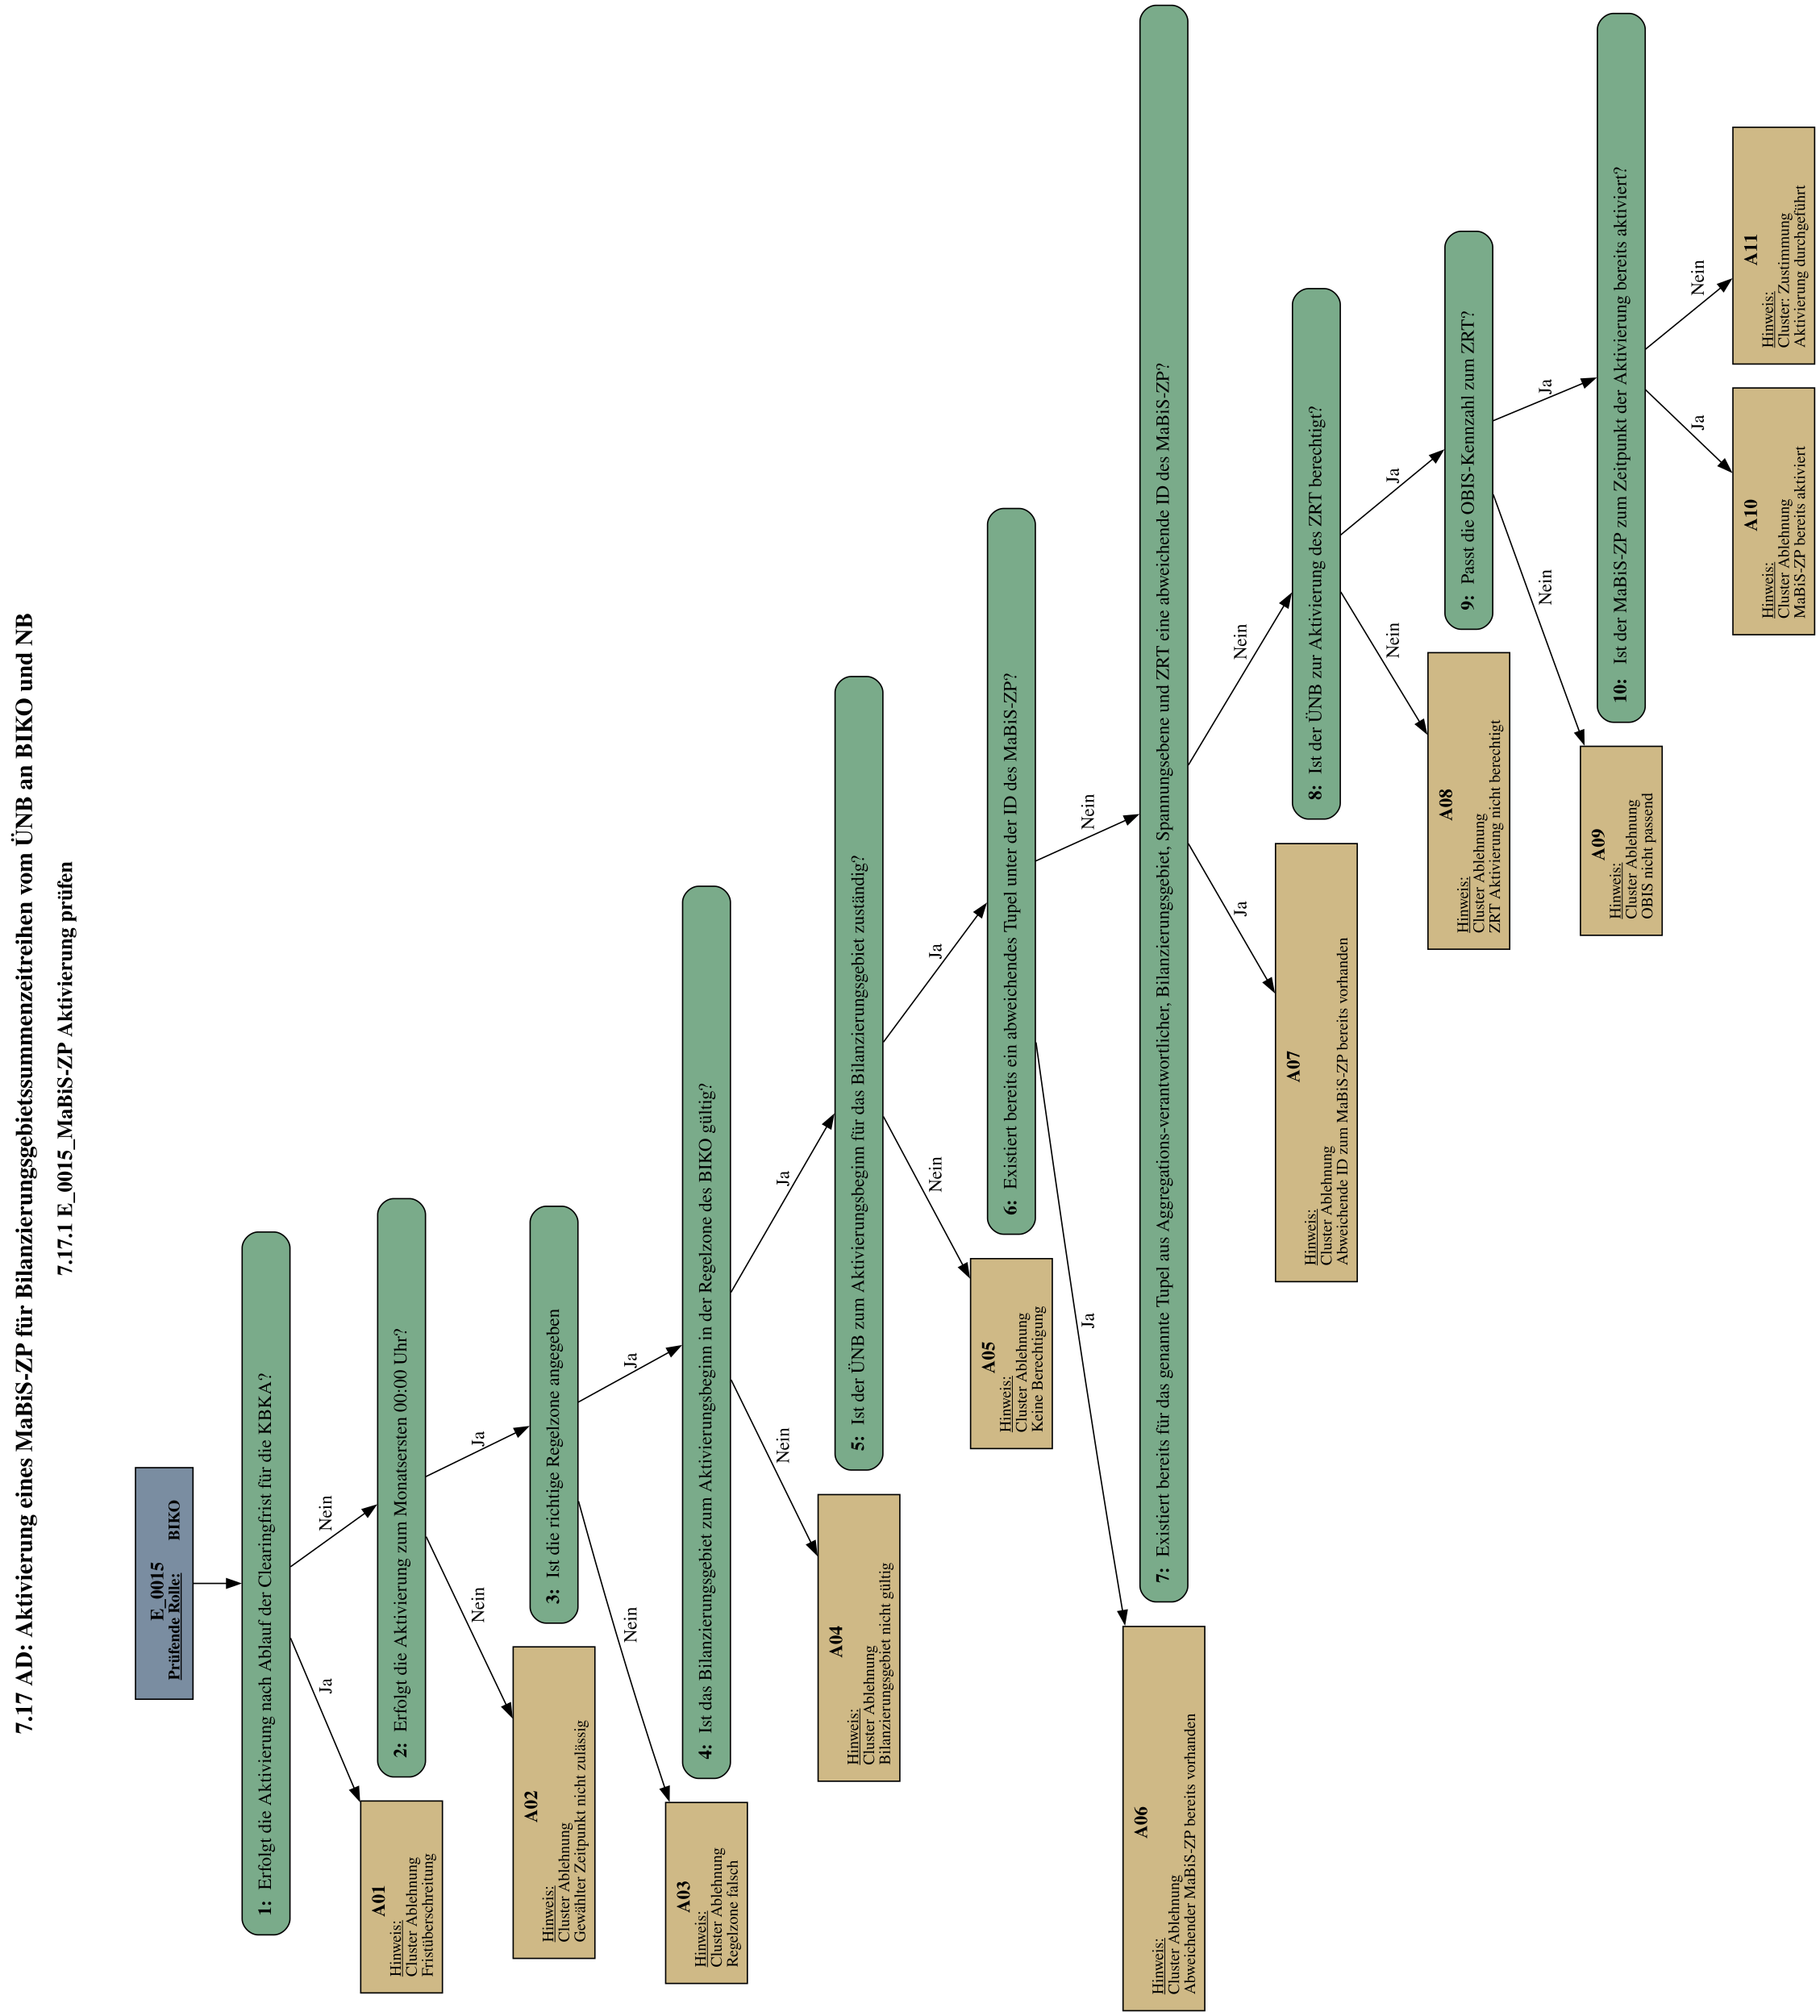
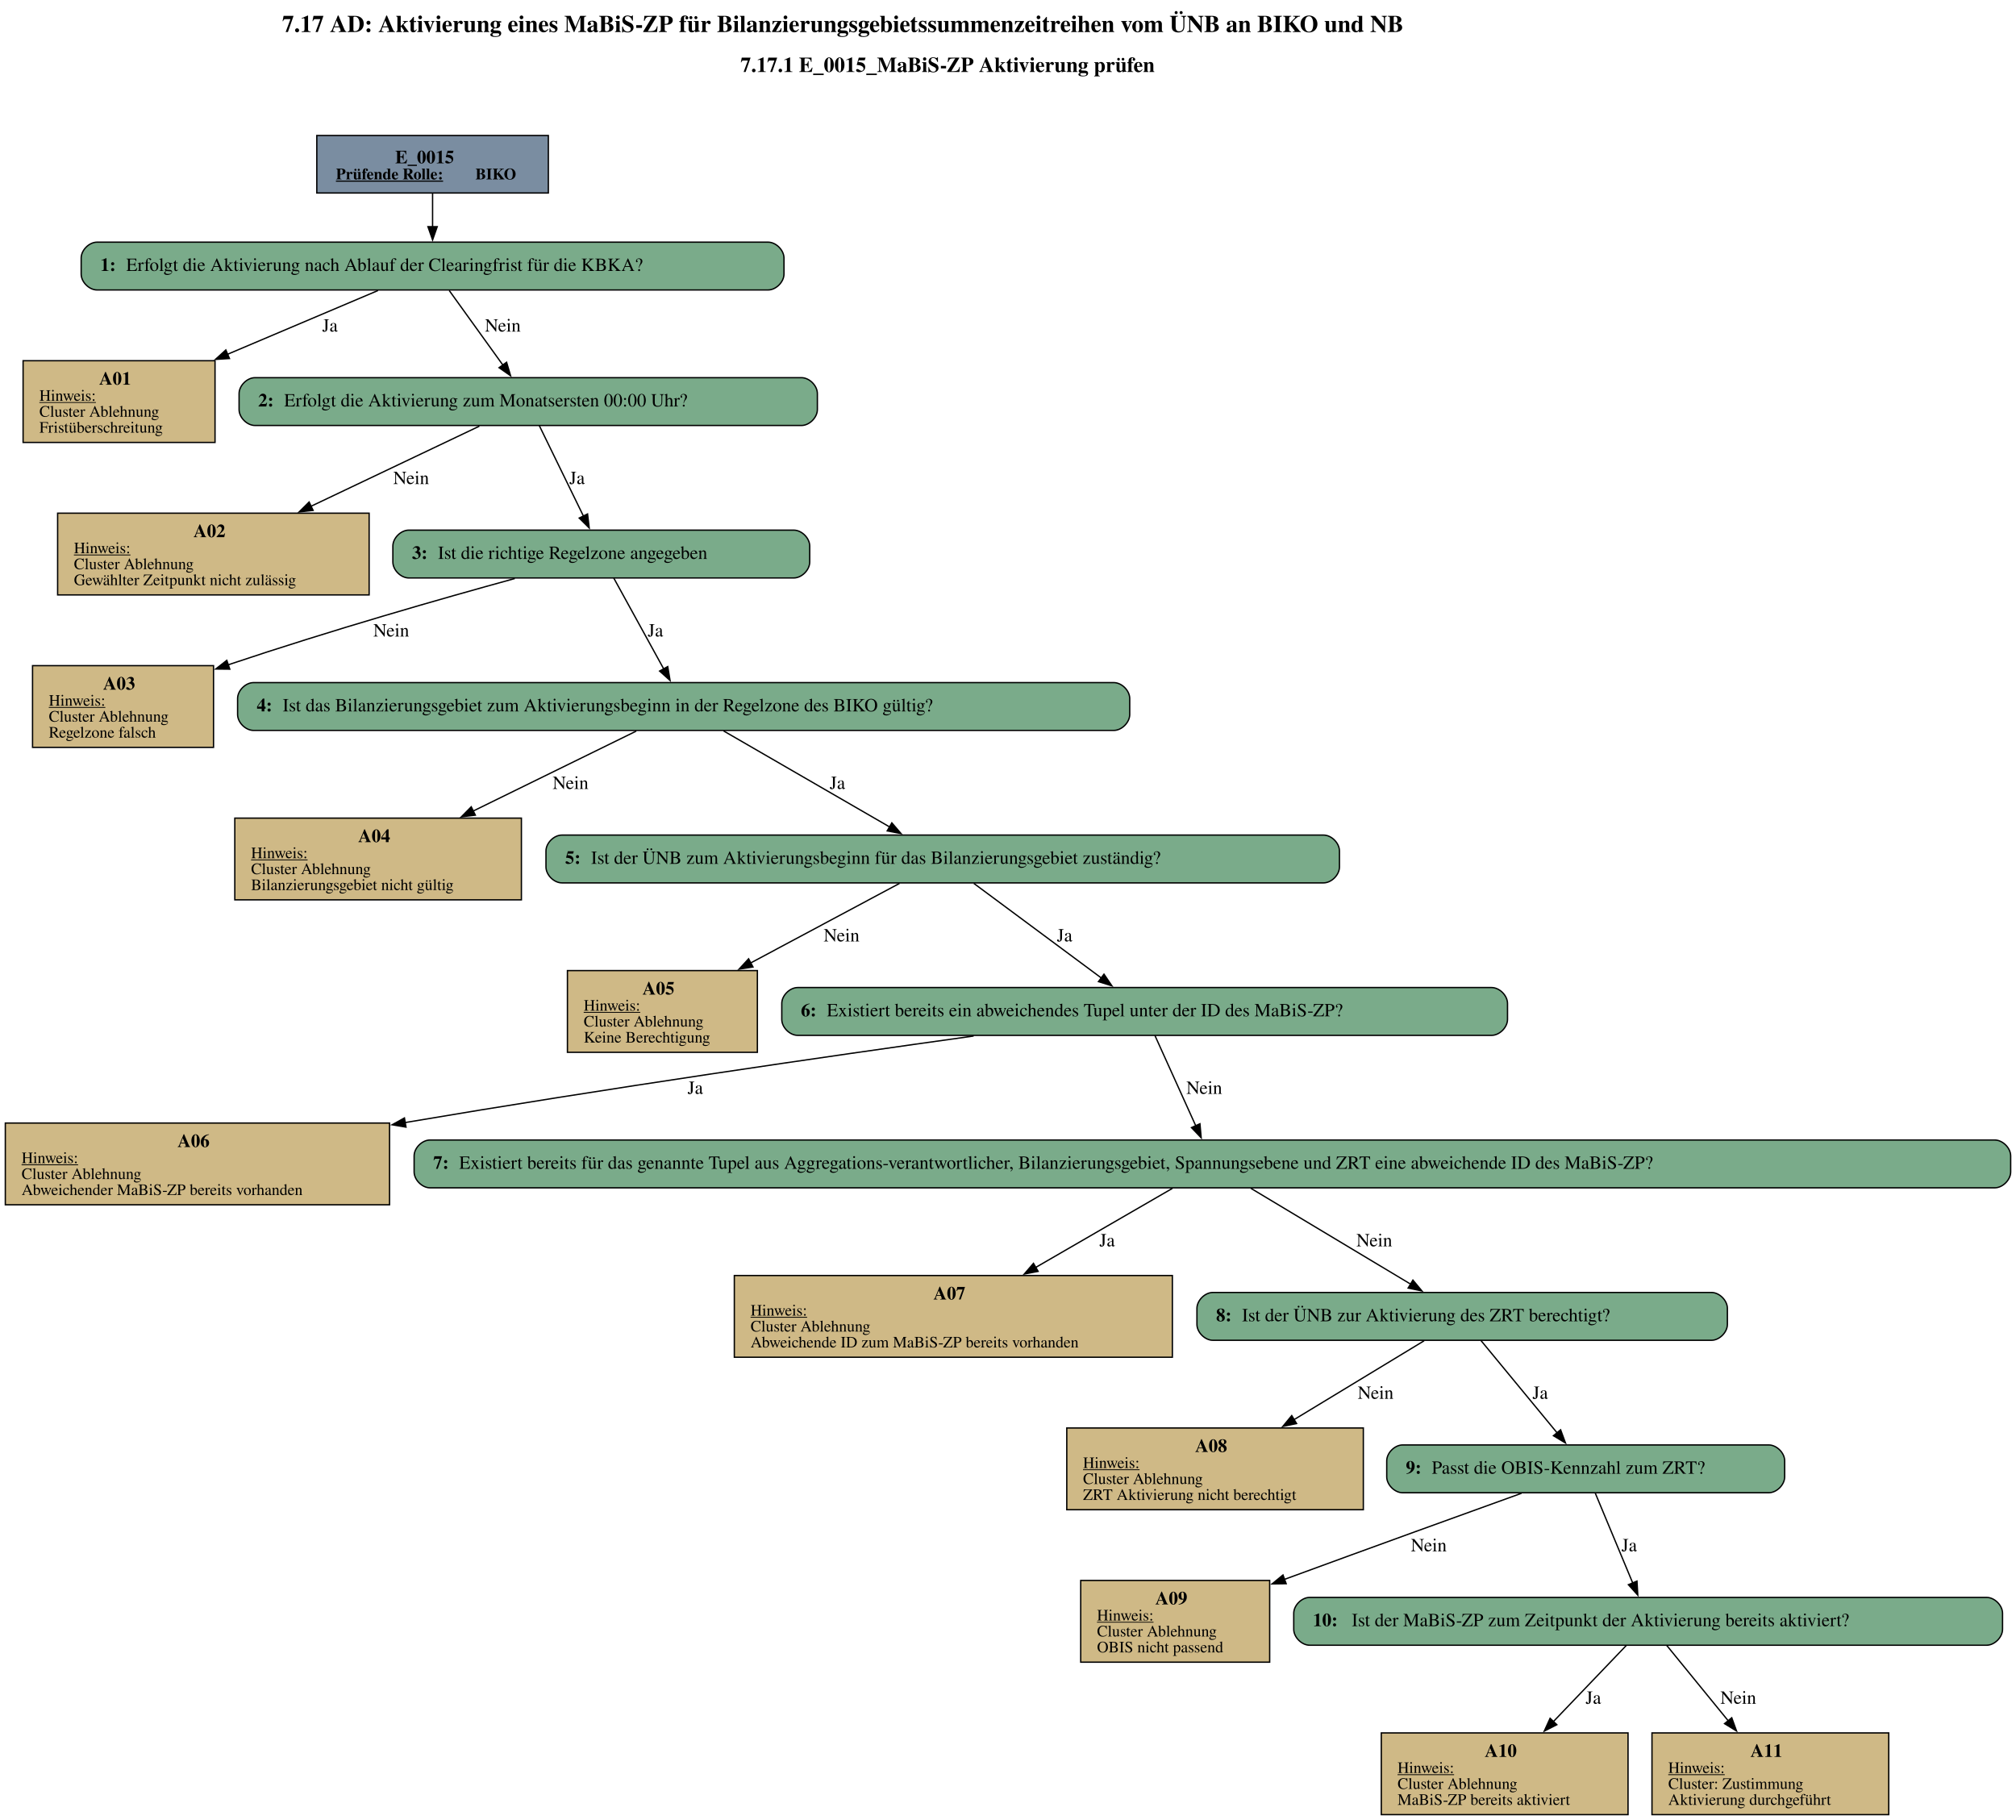
- <svg xmlns="http://www.w3.org/2000/svg" width="1300pt" height="1440pt" viewBox="0.00 0.00 1300.00 1440.00">
-   <g id="graph0" class="graph" transform="scale(0.94892 0.94892) rotate(-90) translate(-1513.52 1365.98)">
+ <svg xmlns="http://www.w3.org/2000/svg" width="1440pt" height="1300pt" viewBox="0.00 0.00 1440.00 1300.00">
+   <g id="graph0" class="graph" transform="scale(0.94892 0.94892) rotate(0) translate(4 1365.98)">
    <text text-anchor="start" x="208.38" y="-1341.88" font-family="Times,serif" font-weight="bold" font-size="18.00">7.17 AD: Aktivierung eines MaBiS-ZP für Bilanzierungsgebietssummenzeitreihen vom ÜNB an BIKO und NB</text>
    <text text-anchor="start" x="553.38" y="-1311.78" font-family="Times,serif" font-weight="bold" font-size="16.00">7.17.1 E_0015_MaBiS-ZP Aktivierung prüfen</text>
    <g id="node1" class="node">
      <polygon fill="#7a8da1" stroke="black" points="408.76,-1263.98 234.47,-1263.98 234.47,-1220.7 408.76,-1220.7 408.76,-1263.98" />
      <text text-anchor="start" x="293.49" y="-1243.04" font-family="Times,serif" font-weight="bold" font-size="14.00">E_0015</text>
      <text text-anchor="start" x="248.87" y="-1230.94" font-family="Times,serif" font-weight="bold" text-decoration="underline" font-size="12.00">Prüfende Rolle:</text>
      <text text-anchor="start" x="353.87" y="-1230.94" font-family="Times,serif" font-weight="bold" font-size="12.00"> BIKO</text>
    </g>
    <g id="node2" class="node">
      <path fill="#7aab8a" stroke="black" d="M574.14,-1183.7C574.14,-1183.7 69.09,-1183.7 69.09,-1183.7 63.09,-1183.7 57.09,-1177.7 57.09,-1171.7 57.09,-1171.7 57.09,-1159.7 57.09,-1159.7 57.09,-1153.7 63.09,-1147.7 69.09,-1147.7 69.09,-1147.7 574.14,-1147.7 574.14,-1147.7 580.14,-1147.7 586.14,-1153.7 586.14,-1159.7 586.14,-1159.7 586.14,-1171.7 586.14,-1171.7 586.14,-1177.7 580.14,-1183.7 574.14,-1183.7" />
      <text text-anchor="start" x="71.49" y="-1162.03" font-family="Times,serif" font-weight="bold" font-size="14.00">1: </text>
      <text text-anchor="start" x="90.99" y="-1162.03" font-family="Times,serif" font-size="14.00">Erfolgt die Aktivierung nach Ablauf der Clearingfrist für die KBKA?</text>
    </g>
    <g id="edge1" class="edge">
      <path fill="none" stroke="black" d="M321.62,-1220.55C321.62,-1212.69 321.62,-1203.61 321.62,-1195.17" />
      <polygon fill="black" stroke="black" points="325.12,-1195.37 321.62,-1185.37 318.12,-1195.37 325.12,-1195.37" />
    </g>
    <g id="node3" class="node">
      <polygon fill="#cfb986" stroke="black" points="157.86,-1094.45 13.38,-1094.45 13.38,-1032.93 157.86,-1032.93 157.86,-1094.45" />
      <text text-anchor="start" x="70.62" y="-1076.39" font-family="Times,serif" font-weight="bold" font-size="14.00">A01</text>
      <text text-anchor="start" x="25.62" y="-1064.29" font-family="Times,serif" text-decoration="underline" font-size="12.00">Hinweis:</text>
      <text text-anchor="start" x="25.62" y="-1052.29" font-family="Times,serif" font-size="12.00">Cluster Ablehnung</text>
      <text text-anchor="start" x="25.62" y="-1040.29" font-family="Times,serif" font-size="12.00">Fristüberschreitung</text>
    </g>
    <g id="edge2" class="edge">
      <path fill="none" stroke="black" d="M280.51,-1147.28C249.23,-1134.03 205.19,-1115.36 166.88,-1099.13" />
      <polygon fill="black" stroke="black" points="168.73,-1096.11 158.16,-1095.43 166,-1102.56 168.73,-1096.11" />
      <text text-anchor="middle" x="244.37" y="-1116.4" font-family="Times,serif" font-size="14.00">Ja</text>
    </g>
    <g id="node4" class="node">
      <path fill="#7aab8a" stroke="black" d="M599.27,-1081.69C599.27,-1081.69 187.96,-1081.69 187.96,-1081.69 181.96,-1081.69 175.96,-1075.69 175.96,-1069.69 175.96,-1069.69 175.96,-1057.69 175.96,-1057.69 175.96,-1051.69 181.96,-1045.69 187.96,-1045.69 187.96,-1045.69 599.27,-1045.69 599.27,-1045.69 605.27,-1045.69 611.27,-1051.69 611.27,-1057.69 611.27,-1057.69 611.27,-1069.69 611.27,-1069.69 611.27,-1075.69 605.27,-1081.69 599.27,-1081.69" />
      <text text-anchor="start" x="190.37" y="-1060.02" font-family="Times,serif" font-weight="bold" font-size="14.00">2: </text>
      <text text-anchor="start" x="209.87" y="-1060.02" font-family="Times,serif" font-size="14.00">Erfolgt die Aktivierung zum Monatsersten 00:00 Uhr?</text>
    </g>
    <g id="edge3" class="edge">
      <path fill="none" stroke="black" d="M334.16,-1147.28C345.31,-1131.79 361.77,-1108.92 374.55,-1091.17" />
      <polygon fill="black" stroke="black" points="377.33,-1093.3 380.33,-1083.14 371.65,-1089.21 377.33,-1093.3" />
      <text text-anchor="middle" x="374.49" y="-1116.4" font-family="Times,serif" font-size="14.00">Nein</text>
    </g>
    <g id="node5" class="node">
      <polygon fill="#cfb986" stroke="black" points="273.86,-979.68 39.38,-979.68 39.38,-918.16 273.86,-918.16 273.86,-979.68" />
      <text text-anchor="start" x="141.62" y="-961.62" font-family="Times,serif" font-weight="bold" font-size="14.00">A02</text>
      <text text-anchor="start" x="51.62" y="-949.52" font-family="Times,serif" text-decoration="underline" font-size="12.00">Hinweis:</text>
      <text text-anchor="start" x="51.62" y="-937.52" font-family="Times,serif" font-size="12.00">Cluster Ablehnung</text>
      <text text-anchor="start" x="51.62" y="-925.52" font-family="Times,serif" font-size="12.00">Gewählter Zeitpunkt nicht zulässig</text>
    </g>
    <g id="edge4" class="edge">
      <path fill="none" stroke="black" d="M356.84,-1045.19C323.09,-1029.13 272.09,-1004.87 230.01,-984.84" />
      <polygon fill="black" stroke="black" points="231.7,-981.77 221.17,-980.64 228.69,-988.09 231.7,-981.77" />
      <text text-anchor="middle" x="305.49" y="-1001.63" font-family="Times,serif" font-size="14.00">Nein</text>
    </g>
    <g id="node6" class="node">
      <path fill="#7aab8a" stroke="black" d="M593.51,-966.92C593.51,-966.92 303.72,-966.92 303.72,-966.92 297.72,-966.92 291.72,-960.92 291.72,-954.92 291.72,-954.92 291.72,-942.92 291.72,-942.92 291.72,-936.92 297.72,-930.92 303.72,-930.92 303.72,-930.92 593.51,-930.92 593.51,-930.92 599.51,-930.92 605.51,-936.92 605.51,-942.92 605.51,-942.92 605.51,-954.92 605.51,-954.92 605.51,-960.92 599.51,-966.92 593.51,-966.92" />
      <text text-anchor="start" x="306.12" y="-945.25" font-family="Times,serif" font-weight="bold" font-size="14.00">3: </text>
      <text text-anchor="start" x="325.62" y="-945.25" font-family="Times,serif" font-size="14.00">Ist die richtige Regelzone angegeben</text>
    </g>
    <g id="edge5" class="edge">
      <path fill="none" stroke="black" d="M401.97,-1045.56C410.77,-1027.51 424.77,-998.81 435.14,-977.55" />
      <polygon fill="black" stroke="black" points="438.28,-979.09 439.52,-968.57 431.99,-976.02 438.28,-979.09" />
      <text text-anchor="middle" x="430.37" y="-1001.63" font-family="Times,serif" font-size="14.00">Ja</text>
    </g>
    <g id="node7" class="node">
      <polygon fill="#cfb986" stroke="black" points="156.73,-864.91 20.5,-864.91 20.5,-803.39 156.73,-803.39 156.73,-864.91" />
      <text text-anchor="start" x="73.62" y="-846.85" font-family="Times,serif" font-weight="bold" font-size="14.00">A03</text>
      <text text-anchor="start" x="32.74" y="-834.75" font-family="Times,serif" text-decoration="underline" font-size="12.00">Hinweis:</text>
      <text text-anchor="start" x="32.74" y="-822.75" font-family="Times,serif" font-size="12.00">Cluster Ablehnung</text>
      <text text-anchor="start" x="32.74" y="-810.75" font-family="Times,serif" font-size="12.00">Regelzone falsch</text>
    </g>
    <g id="edge6" class="edge">
      <path fill="none" stroke="black" d="M383.5,-930.49C328.31,-915.33 246.92,-892.1 167.61,-865.5" />
      <polygon fill="black" stroke="black" points="168.97,-862.27 158.37,-862.38 166.73,-868.9 168.97,-862.27" />
      <text text-anchor="middle" x="290.49" y="-886.86" font-family="Times,serif" font-size="14.00">Nein</text>
    </g>
    <g id="node8" class="node">
      <path fill="#7aab8a" stroke="black" d="M834.39,-852.15C834.39,-852.15 186.84,-852.15 186.84,-852.15 180.84,-852.15 174.84,-846.15 174.84,-840.15 174.84,-840.15 174.84,-828.15 174.84,-828.15 174.84,-822.15 180.84,-816.15 186.84,-816.15 186.84,-816.15 834.39,-816.15 834.39,-816.15 840.39,-816.15 846.39,-822.15 846.39,-828.15 846.39,-828.15 846.39,-840.15 846.39,-840.15 846.39,-846.15 840.39,-852.15 834.39,-852.15" />
      <text text-anchor="start" x="189.24" y="-830.48" font-family="Times,serif" font-weight="bold" font-size="14.00">4: </text>
      <text text-anchor="start" x="208.74" y="-830.48" font-family="Times,serif" font-size="14.00">Ist das Bilanzierungsgebiet zum Aktivierungsbeginn in der Regelzone des BIKO gültig?</text>
    </g>
    <g id="edge7" class="edge">
      <path fill="none" stroke="black" d="M458.03,-930.79C468,-912.66 483.88,-883.78 495.58,-862.49" />
      <polygon fill="black" stroke="black" points="498.63,-864.21 500.38,-853.76 492.5,-860.84 498.63,-864.21" />
      <text text-anchor="middle" x="489.37" y="-886.86" font-family="Times,serif" font-size="14.00">Ja</text>
    </g>
    <g id="node9" class="node">
      <polygon fill="#cfb986" stroke="black" points="388.48,-750.14 172.75,-750.14 172.75,-688.62 388.48,-688.62 388.48,-750.14" />
      <text text-anchor="start" x="265.62" y="-732.08" font-family="Times,serif" font-weight="bold" font-size="14.00">A04</text>
      <text text-anchor="start" x="184.99" y="-719.98" font-family="Times,serif" text-decoration="underline" font-size="12.00">Hinweis:</text>
      <text text-anchor="start" x="184.99" y="-707.98" font-family="Times,serif" font-size="12.00">Cluster Ablehnung</text>
      <text text-anchor="start" x="184.99" y="-695.98" font-family="Times,serif" font-size="12.00">Bilanzierungsgebiet nicht gültig</text>
    </g>
    <g id="edge8" class="edge">
      <path fill="none" stroke="black" d="M474.93,-815.65C442.24,-799.63 392.89,-775.43 352.1,-755.43" />
      <polygon fill="black" stroke="black" points="353.81,-752.37 343.29,-751.11 350.73,-758.66 353.81,-752.37" />
      <text text-anchor="middle" x="425.49" y="-772.09" font-family="Times,serif" font-size="14.00">Nein</text>
    </g>
    <g id="node10" class="node">
      <path fill="#7aab8a" stroke="black" d="M992.26,-737.38C992.26,-737.38 418.97,-737.38 418.97,-737.38 412.97,-737.38 406.97,-731.38 406.97,-725.38 406.97,-725.38 406.97,-713.38 406.97,-713.38 406.97,-707.38 412.97,-701.38 418.97,-701.38 418.97,-701.38 992.26,-701.38 992.26,-701.38 998.26,-701.38 1004.26,-707.38 1004.26,-713.38 1004.26,-713.38 1004.26,-725.38 1004.26,-725.38 1004.26,-731.38 998.26,-737.38 992.26,-737.38" />
      <text text-anchor="start" x="421.37" y="-715.71" font-family="Times,serif" font-weight="bold" font-size="14.00">5: </text>
      <text text-anchor="start" x="440.87" y="-715.71" font-family="Times,serif" font-size="14.00">Ist der ÜNB zum Aktivierungsbeginn für das Bilanzierungsgebiet zuständig?</text>
    </g>
    <g id="edge9" class="edge">
      <path fill="none" stroke="black" d="M540.66,-815.78C574.29,-796.32 628.94,-764.72 666.04,-743.27" />
      <polygon fill="black" stroke="black" points="667.32,-746.57 674.23,-738.53 663.82,-740.51 667.32,-746.57" />
      <text text-anchor="middle" x="626.37" y="-772.09" font-family="Times,serif" font-size="14.00">Ja</text>
    </g>
    <g id="node11" class="node">
      <polygon fill="#cfb986" stroke="black" points="566.11,-635.37 423.12,-635.37 423.12,-573.85 566.11,-573.85 566.11,-635.37" />
      <text text-anchor="start" x="479.62" y="-617.31" font-family="Times,serif" font-weight="bold" font-size="14.00">A05</text>
      <text text-anchor="start" x="435.37" y="-605.21" font-family="Times,serif" text-decoration="underline" font-size="12.00">Hinweis:</text>
      <text text-anchor="start" x="435.37" y="-593.21" font-family="Times,serif" font-size="12.00">Cluster Ablehnung</text>
      <text text-anchor="start" x="435.37" y="-581.21" font-family="Times,serif" font-size="12.00">Keine Berechtigung</text>
    </g>
    <g id="edge10" class="edge">
      <path fill="none" stroke="black" d="M673.11,-701.01C643.29,-685.07 598.21,-660.98 560.82,-640.99" />
      <polygon fill="black" stroke="black" points="562.8,-638.08 552.33,-636.46 559.5,-644.26 562.8,-638.08" />
      <text text-anchor="middle" x="629.49" y="-657.32" font-family="Times,serif" font-size="14.00">Nein</text>
    </g>
    <g id="node12" class="node">
      <path fill="#7aab8a" stroke="black" d="M1118.76,-622.61C1118.76,-622.61 596.47,-622.61 596.47,-622.61 590.47,-622.61 584.47,-616.61 584.47,-610.61 584.47,-610.61 584.47,-598.61 584.47,-598.61 584.47,-592.61 590.47,-586.61 596.47,-586.61 596.47,-586.61 1118.76,-586.61 1118.76,-586.61 1124.76,-586.61 1130.76,-592.61 1130.76,-598.61 1130.76,-598.61 1130.76,-610.61 1130.76,-610.61 1130.76,-616.61 1124.76,-622.61 1118.76,-622.61" />
      <text text-anchor="start" x="598.87" y="-600.94" font-family="Times,serif" font-weight="bold" font-size="14.00">6: </text>
      <text text-anchor="start" x="618.37" y="-600.94" font-family="Times,serif" font-size="14.00">Existiert bereits ein abweichendes Tupel unter der ID des MaBiS-ZP?</text>
    </g>
    <g id="edge11" class="edge">
      <path fill="none" stroke="black" d="M729.03,-701.01C754.81,-681.88 796.41,-651.02 825.28,-629.6" />
      <polygon fill="black" stroke="black" points="827.01,-632.67 832.96,-623.9 822.84,-627.05 827.01,-632.67" />
      <text text-anchor="middle" x="797.37" y="-657.32" font-family="Times,serif" font-size="14.00">Ja</text>
    </g>
    <g id="node13" class="node">
      <polygon fill="#cfb986" stroke="black" points="289.23,-520.6 0,-520.6 0,-459.08 289.23,-459.08 289.23,-520.6" />
      <text text-anchor="start" x="129.62" y="-502.54" font-family="Times,serif" font-weight="bold" font-size="14.00">A06</text>
      <text text-anchor="start" x="12.24" y="-490.44" font-family="Times,serif" text-decoration="underline" font-size="12.00">Hinweis:</text>
      <text text-anchor="start" x="12.24" y="-478.44" font-family="Times,serif" font-size="12.00">Cluster Ablehnung</text>
      <text text-anchor="start" x="12.24" y="-466.44" font-family="Times,serif" font-size="12.00">Abweichender MaBiS-ZP bereits vorhanden</text>
    </g>
    <g id="edge12" class="edge">
      <path fill="none" stroke="black" d="M728.87,-586.11C618.06,-570.67 453.66,-546.87 300.67,-520.93" />
      <polygon fill="black" stroke="black" points="301.61,-517.54 291.17,-519.31 300.44,-524.44 301.61,-517.54" />
      <text text-anchor="middle" x="519.37" y="-542.55" font-family="Times,serif" font-size="14.00">Ja</text>
    </g>
    <g id="node14" class="node">
      <path fill="#7aab8a" stroke="black" d="M1497.51,-507.84C1497.51,-507.84 319.72,-507.84 319.72,-507.84 313.72,-507.84 307.72,-501.84 307.72,-495.84 307.72,-495.84 307.72,-483.84 307.72,-483.84 307.72,-477.84 313.72,-471.84 319.72,-471.84 319.72,-471.84 1497.51,-471.84 1497.51,-471.84 1503.51,-471.84 1509.51,-477.84 1509.51,-483.84 1509.51,-483.84 1509.51,-495.84 1509.51,-495.84 1509.51,-501.84 1503.51,-507.84 1497.51,-507.84" />
      <text text-anchor="start" x="322.12" y="-486.16" font-family="Times,serif" font-weight="bold" font-size="14.00">7: </text>
      <text text-anchor="start" x="341.62" y="-486.16" font-family="Times,serif" font-size="14.00">Existiert bereits für das genannte Tupel aus Aggregations-verantwortlicher, Bilanzierungsgebiet, Spannungsebene und ZRT eine abweichende ID des MaBiS-ZP?</text>
    </g>
    <g id="edge13" class="edge">
      <path fill="none" stroke="black" d="M865.36,-586.48C873.52,-568.43 886.51,-539.73 896.12,-518.47" />
      <polygon fill="black" stroke="black" points="899.24,-520.06 900.17,-509.51 892.86,-517.18 899.24,-520.06" />
      <text text-anchor="middle" x="902.49" y="-542.55" font-family="Times,serif" font-size="14.00">Nein</text>
    </g>
    <g id="node15" class="node">
      <polygon fill="#cfb986" stroke="black" points="878.48,-405.83 548.75,-405.83 548.75,-344.31 878.48,-344.31 878.48,-405.83" />
      <text text-anchor="start" x="698.62" y="-387.77" font-family="Times,serif" font-weight="bold" font-size="14.00">A07</text>
      <text text-anchor="start" x="560.99" y="-375.67" font-family="Times,serif" text-decoration="underline" font-size="12.00">Hinweis:</text>
      <text text-anchor="start" x="560.99" y="-363.67" font-family="Times,serif" font-size="12.00">Cluster Ablehnung</text>
      <text text-anchor="start" x="560.99" y="-351.67" font-family="Times,serif" font-size="12.00">Abweichende ID zum MaBiS-ZP bereits vorhanden</text>
    </g>
    <g id="edge14" class="edge">
      <path fill="none" stroke="black" d="M878.57,-471.47C851.25,-455.67 810.06,-431.85 775.68,-411.96" />
      <polygon fill="black" stroke="black" points="777.44,-408.94 767.03,-406.96 773.93,-415 777.44,-408.94" />
      <text text-anchor="middle" x="829.37" y="-427.78" font-family="Times,serif" font-size="14.00">Ja</text>
    </g>
    <g id="node16" class="node">
      <path fill="#7aab8a" stroke="black" d="M1284.27,-393.07C1284.27,-393.07 908.97,-393.07 908.97,-393.07 902.97,-393.07 896.97,-387.07 896.97,-381.07 896.97,-381.07 896.97,-369.07 896.97,-369.07 896.97,-363.07 902.97,-357.07 908.97,-357.07 908.97,-357.07 1284.27,-357.07 1284.27,-357.07 1290.27,-357.07 1296.27,-363.07 1296.27,-369.07 1296.27,-369.07 1296.27,-381.07 1296.27,-381.07 1296.27,-387.07 1290.27,-393.07 1284.27,-393.07" />
      <text text-anchor="start" x="911.37" y="-371.39" font-family="Times,serif" font-weight="bold" font-size="14.00">8: </text>
      <text text-anchor="start" x="930.87" y="-371.39" font-family="Times,serif" font-size="14.00">Ist der ÜNB zur Aktivierung des ZRT berechtigt?</text>
    </g>
    <g id="edge15" class="edge">
      <path fill="none" stroke="black" d="M937.58,-471.47C969.87,-452.1 1022.25,-420.68 1058.01,-399.23" />
      <polygon fill="black" stroke="black" points="1059.55,-402.39 1066.32,-394.24 1055.95,-396.38 1059.55,-402.39" />
      <text text-anchor="middle" x="1030.49" y="-427.78" font-family="Times,serif" font-size="14.00">Nein</text>
    </g>
    <g id="node17" class="node">
      <polygon fill="#cfb986" stroke="black" points="1022.23,-291.06 799,-291.06 799,-229.54 1022.23,-229.54 1022.23,-291.06" />
      <text text-anchor="start" x="895.62" y="-273" font-family="Times,serif" font-weight="bold" font-size="14.00">A08</text>
      <text text-anchor="start" x="811.24" y="-260.9" font-family="Times,serif" text-decoration="underline" font-size="12.00">Hinweis:</text>
      <text text-anchor="start" x="811.24" y="-248.9" font-family="Times,serif" font-size="12.00">Cluster Ablehnung</text>
      <text text-anchor="start" x="811.24" y="-236.9" font-family="Times,serif" font-size="12.00">ZRT Aktivierung nicht berechtigt</text>
    </g>
    <g id="edge16" class="edge">
      <path fill="none" stroke="black" d="M1067.96,-356.7C1041.9,-340.9 1002.61,-317.08 969.82,-297.19" />
      <polygon fill="black" stroke="black" points="971.97,-294.41 961.61,-292.22 968.34,-300.39 971.97,-294.41" />
      <text text-anchor="middle" x="1031.49" y="-313.01" font-family="Times,serif" font-size="14.00">Nein</text>
    </g>
    <g id="node18" class="node">
      <path fill="#7aab8a" stroke="black" d="M1327.39,-278.3C1327.39,-278.3 1051.84,-278.3 1051.84,-278.3 1045.84,-278.3 1039.84,-272.3 1039.84,-266.3 1039.84,-266.3 1039.84,-254.3 1039.84,-254.3 1039.84,-248.3 1045.84,-242.3 1051.84,-242.3 1051.84,-242.3 1327.39,-242.3 1327.39,-242.3 1333.39,-242.3 1339.39,-248.3 1339.39,-254.3 1339.39,-254.3 1339.39,-266.3 1339.39,-266.3 1339.39,-272.3 1333.39,-278.3 1327.39,-278.3" />
      <text text-anchor="start" x="1054.24" y="-256.62" font-family="Times,serif" font-weight="bold" font-size="14.00">9: </text>
      <text text-anchor="start" x="1073.74" y="-256.62" font-family="Times,serif" font-size="14.00">Passt die OBIS-Kennzahl zum ZRT?</text>
    </g>
    <g id="edge17" class="edge">
      <path fill="none" stroke="black" d="M1110.74,-356.94C1126.03,-338.4 1150.61,-308.6 1168.26,-287.19" />
      <polygon fill="black" stroke="black" points="1170.73,-289.7 1174.39,-279.76 1165.33,-285.24 1170.73,-289.7" />
      <text text-anchor="middle" x="1155.37" y="-313.01" font-family="Times,serif" font-size="14.00">Ja</text>
    </g>
    <g id="node19" class="node">
      <polygon fill="#cfb986" stroke="black" points="951.73,-176.29 809.5,-176.29 809.5,-114.77 951.73,-114.77 951.73,-176.29" />
      <text text-anchor="start" x="865.62" y="-158.23" font-family="Times,serif" font-weight="bold" font-size="14.00">A09</text>
      <text text-anchor="start" x="821.74" y="-146.13" font-family="Times,serif" text-decoration="underline" font-size="12.00">Hinweis:</text>
      <text text-anchor="start" x="821.74" y="-134.13" font-family="Times,serif" font-size="12.00">Cluster Ablehnung</text>
      <text text-anchor="start" x="821.74" y="-122.13" font-family="Times,serif" font-size="12.00">OBIS nicht passend</text>
    </g>
    <g id="edge18" class="edge">
      <path fill="none" stroke="black" d="M1141.32,-241.93C1097.3,-226.06 1030.19,-201.8 962.93,-177.13" />
      <polygon fill="black" stroke="black" points="964.15,-173.85 953.55,-173.69 961.74,-180.42 964.15,-173.85" />
      <text text-anchor="middle" x="1071.49" y="-198.24" font-family="Times,serif" font-size="14.00">Nein</text>
    </g>
    <g id="node20" class="node">
      <path fill="#7aab8a" stroke="black" d="M1491.39,-163.53C1491.39,-163.53 981.84,-163.53 981.84,-163.53 975.84,-163.53 969.84,-157.53 969.84,-151.53 969.84,-151.53 969.84,-139.53 969.84,-139.53 969.84,-133.53 975.84,-127.53 981.84,-127.53 981.84,-127.53 1491.39,-127.53 1491.39,-127.53 1497.39,-127.53 1503.39,-133.53 1503.39,-139.53 1503.39,-139.53 1503.39,-151.53 1503.39,-151.53 1503.39,-157.53 1497.39,-163.53 1491.39,-163.53" />
      <text text-anchor="start" x="984.24" y="-141.85" font-family="Times,serif" font-weight="bold" font-size="14.00">10: </text>
      <text text-anchor="start" x="1013.49" y="-141.85" font-family="Times,serif" font-size="14.00">Ist der MaBiS-ZP zum Zeitpunkt der Aktivierung bereits aktiviert?</text>
    </g>
    <g id="edge19" class="edge">
      <path fill="none" stroke="black" d="M1196.75,-242.17C1204.28,-224.12 1216.24,-195.42 1225.1,-174.16" />
      <polygon fill="black" stroke="black" points="1228.21,-175.79 1228.83,-165.22 1221.75,-173.1 1228.21,-175.79" />
      <text text-anchor="middle" x="1222.37" y="-198.24" font-family="Times,serif" font-size="14.00">Ja</text>
    </g>
    <g id="node21" class="node">
      <polygon fill="#cfb986" stroke="black" points="1221.48,-61.52 1035.75,-61.52 1035.75,0 1221.48,0 1221.48,-61.52" />
      <text text-anchor="start" x="1113.62" y="-43.46" font-family="Times,serif" font-weight="bold" font-size="14.00">A10</text>
      <text text-anchor="start" x="1047.99" y="-31.36" font-family="Times,serif" text-decoration="underline" font-size="12.00">Hinweis:</text>
      <text text-anchor="start" x="1047.99" y="-19.36" font-family="Times,serif" font-size="12.00">Cluster Ablehnung</text>
      <text text-anchor="start" x="1047.99" y="-7.36" font-family="Times,serif" font-size="12.00">MaBiS-ZP bereits aktiviert</text>
    </g>
    <g id="edge20" class="edge">
      <path fill="none" stroke="black" d="M1220.21,-127.4C1205.65,-112.2 1183.85,-89.44 1165.17,-69.93" />
      <polygon fill="black" stroke="black" points="1167.88,-67.7 1158.43,-62.9 1162.82,-72.54 1167.88,-67.7" />
      <text text-anchor="middle" x="1195.37" y="-83.47" font-family="Times,serif" font-size="14.00">Ja</text>
    </g>
    <g id="node22" class="node">
      <polygon fill="#cfb986" stroke="black" points="1417.73,-61.52 1239.5,-61.52 1239.5,0 1417.73,0 1417.73,-61.52" />
      <text text-anchor="start" x="1313.62" y="-43.46" font-family="Times,serif" font-weight="bold" font-size="14.00">A11</text>
      <text text-anchor="start" x="1251.74" y="-31.36" font-family="Times,serif" text-decoration="underline" font-size="12.00">Hinweis:</text>
      <text text-anchor="start" x="1251.74" y="-19.36" font-family="Times,serif" font-size="12.00">Cluster: Zustimmung</text>
      <text text-anchor="start" x="1251.74" y="-7.36" font-family="Times,serif" font-size="12.00">Aktivierung durchgeführt</text>
    </g>
    <g id="edge21" class="edge">
      <path fill="none" stroke="black" d="M1250.59,-127.4C1262.83,-112.4 1281.07,-90.04 1296.83,-70.72" />
      <polygon fill="black" stroke="black" points="1299.54,-72.94 1303.15,-62.97 1294.12,-68.51 1299.54,-72.94" />
      <text text-anchor="middle" x="1304.49" y="-83.47" font-family="Times,serif" font-size="14.00">Nein</text>
    </g>
  </g>
</svg>
